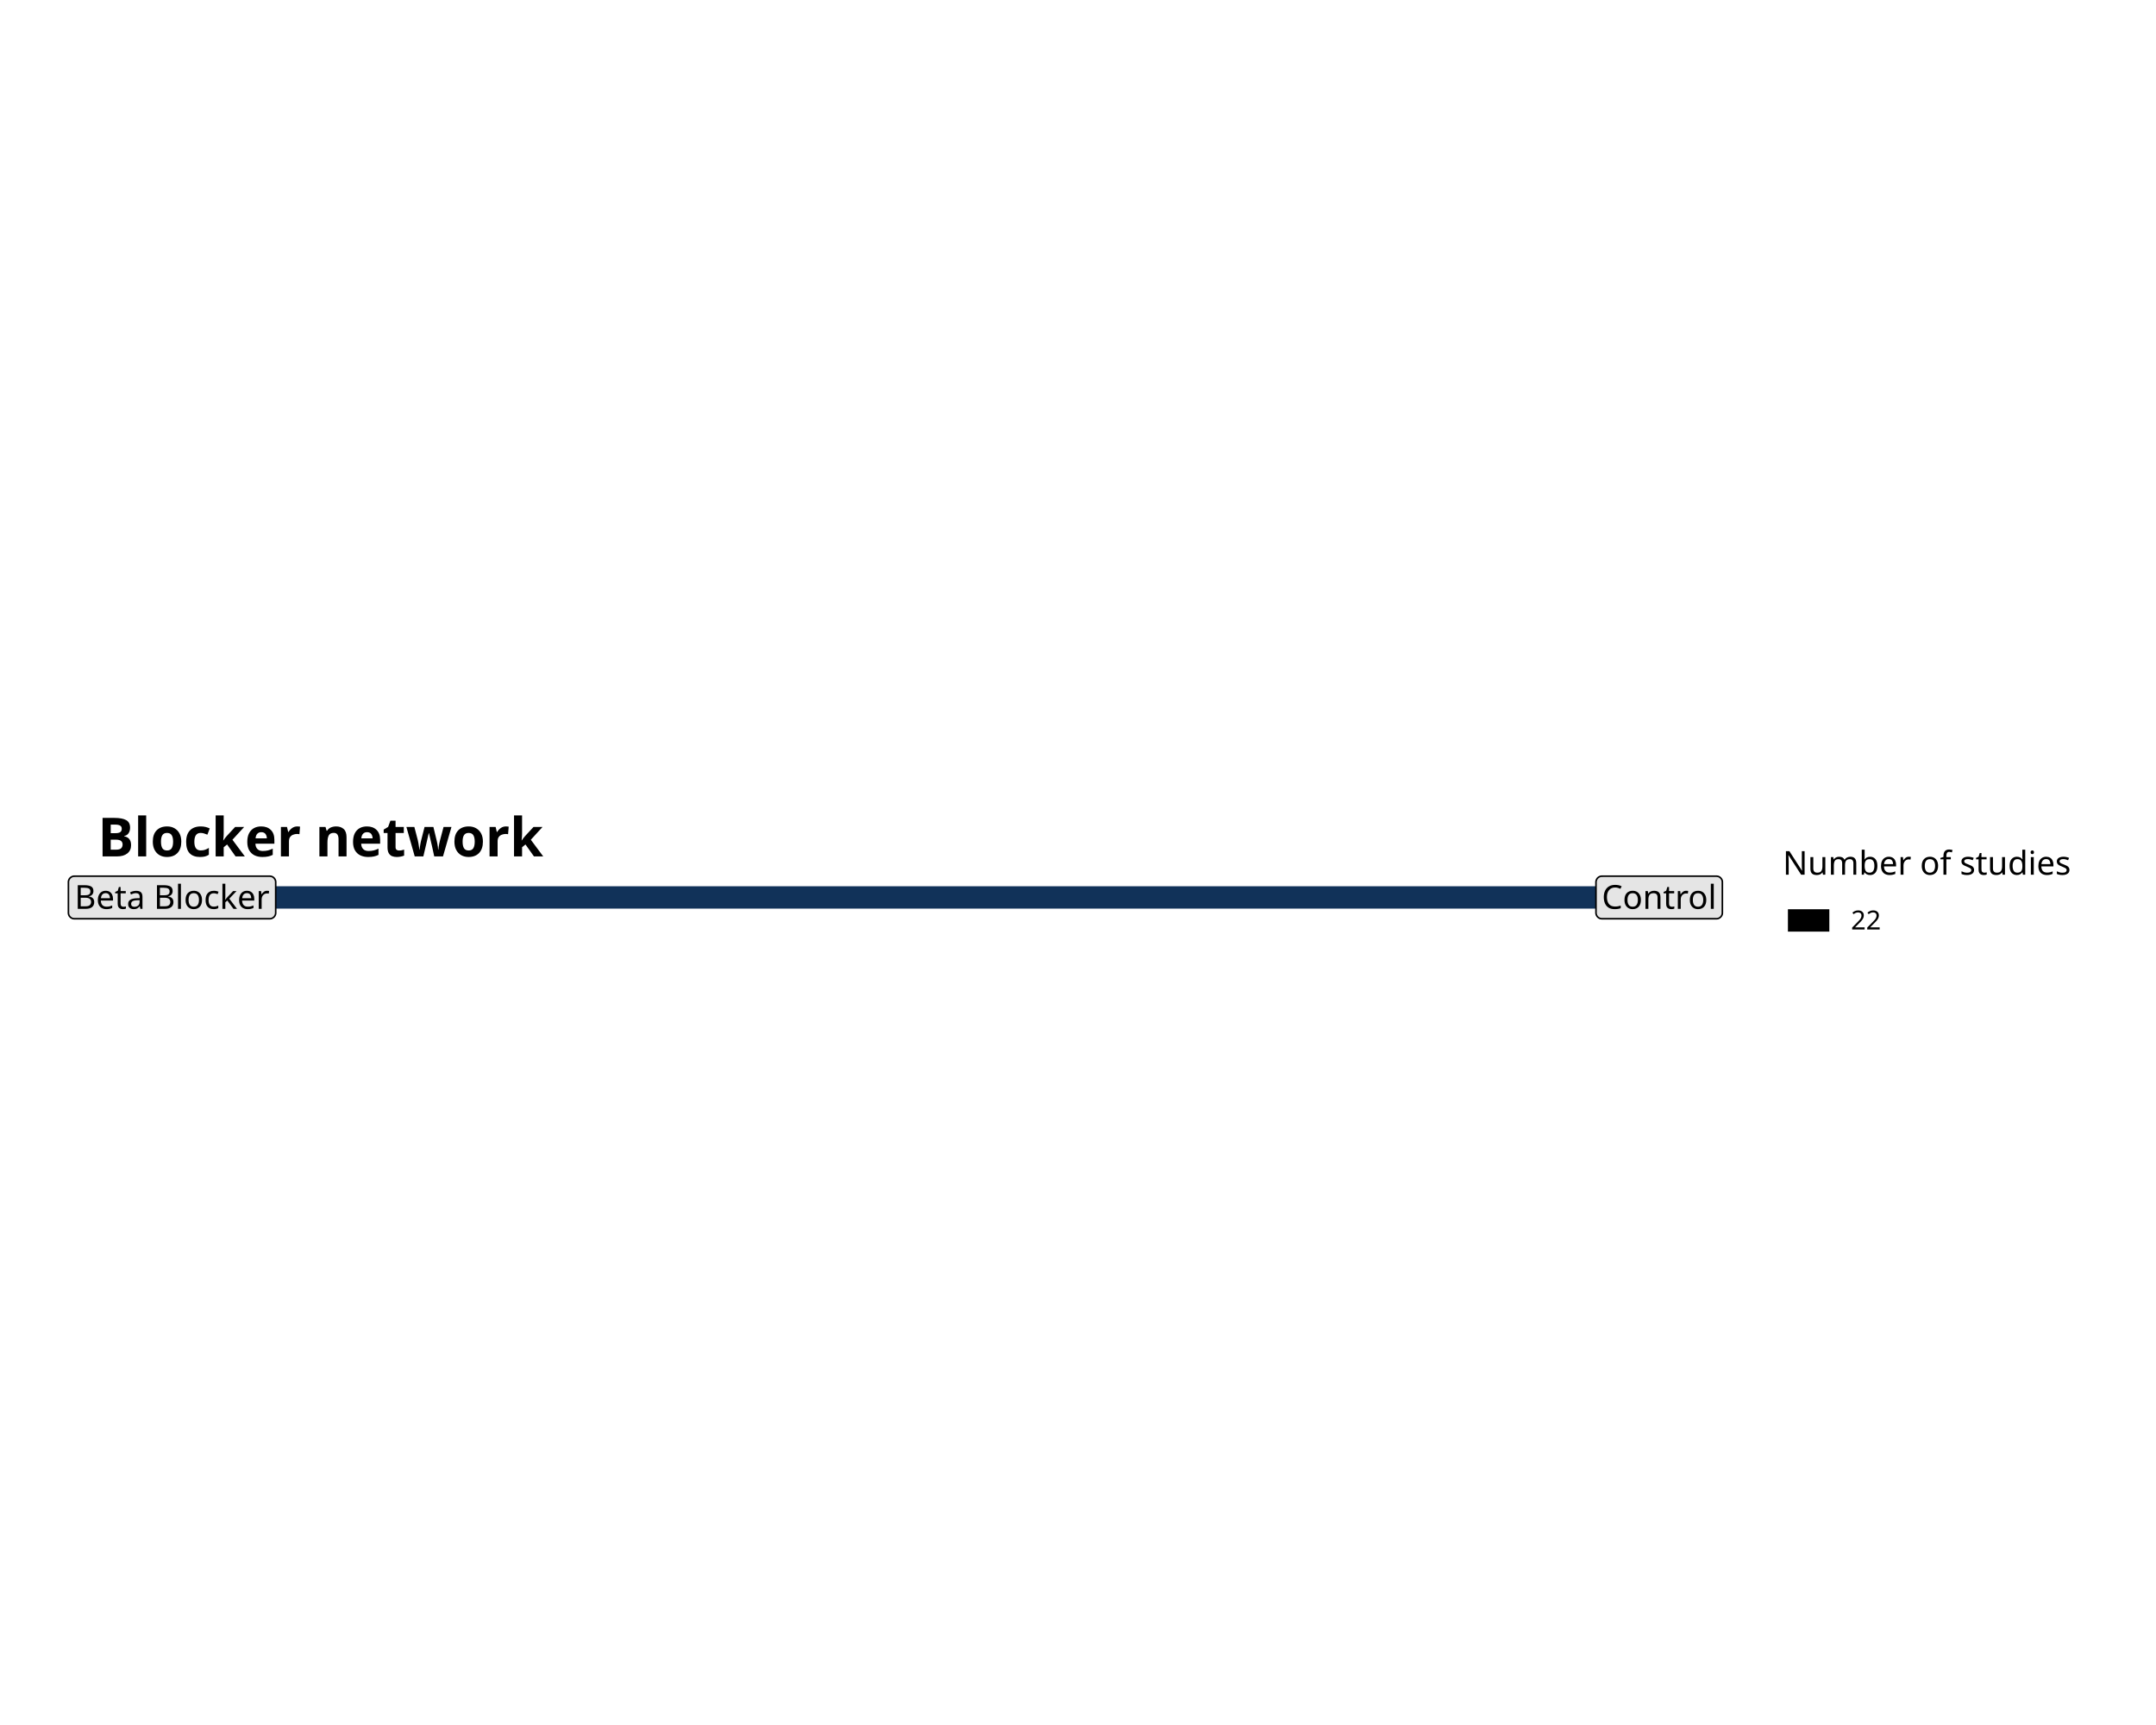
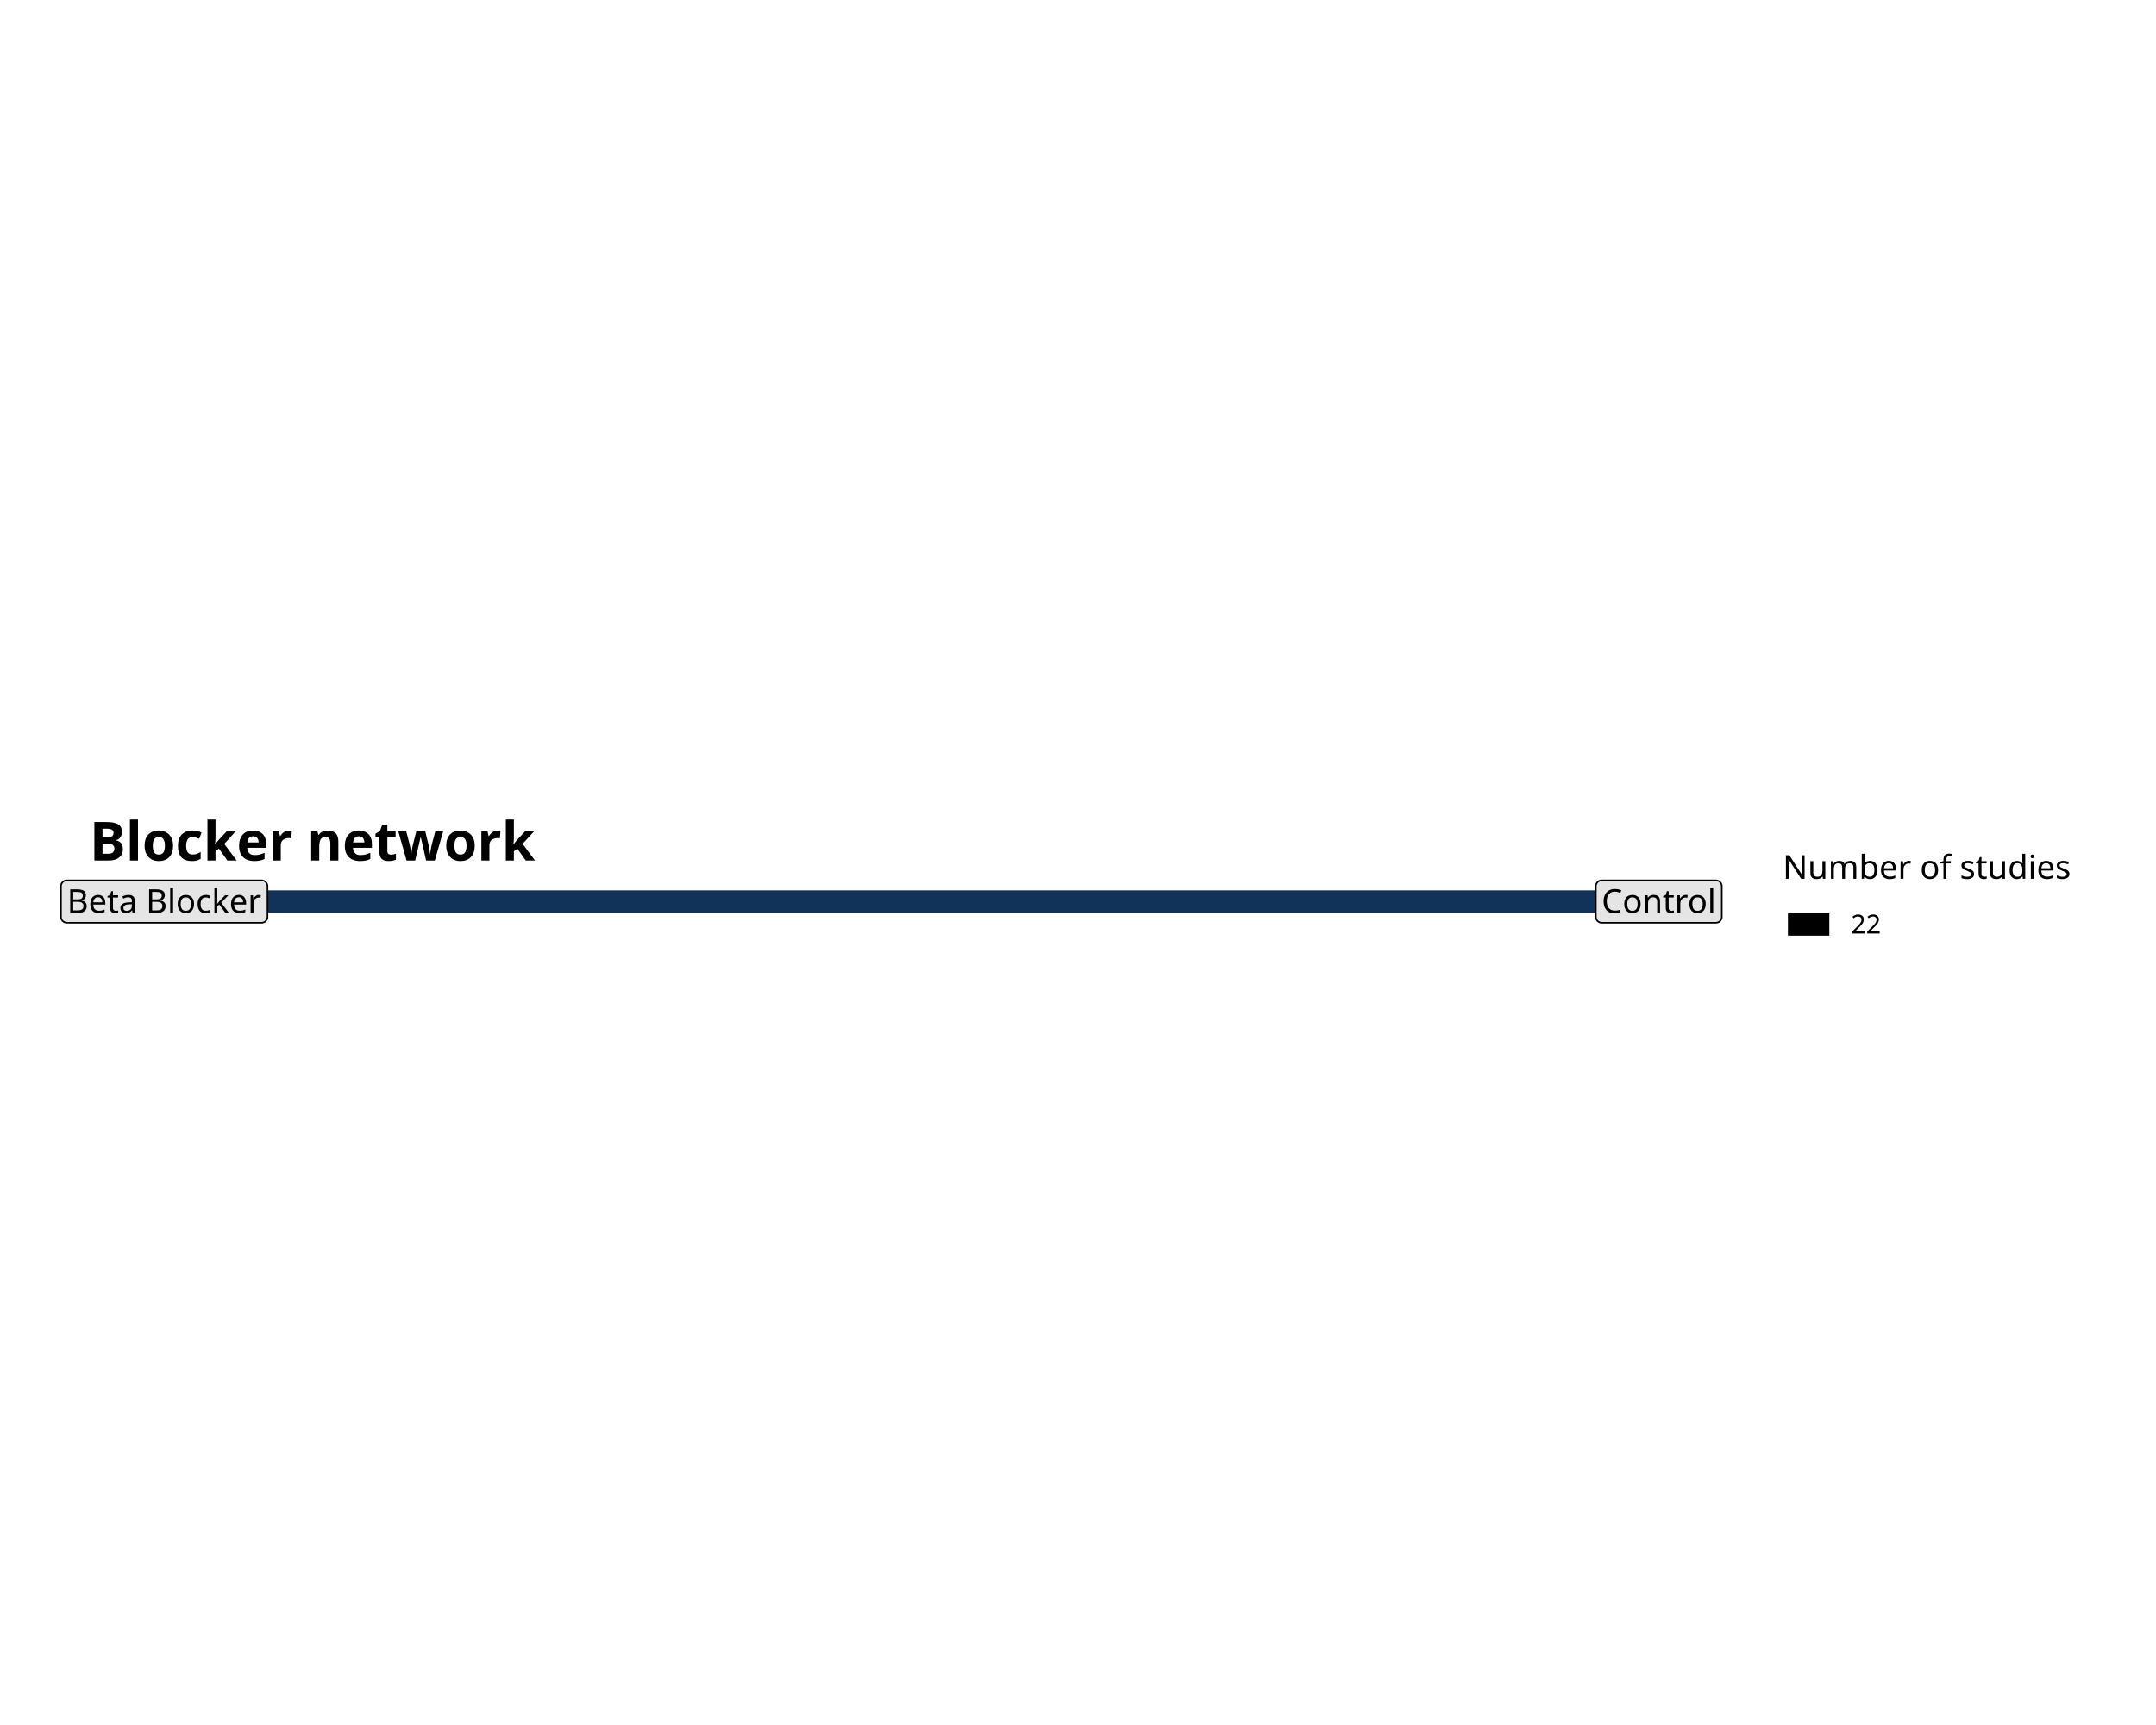
<svg xmlns="http://www.w3.org/2000/svg" class="svglite" data-engine-version="2.0" width="720.00pt" height="576.00pt" viewBox="0 0 720.00 576.00">
  <defs>
    <style type="text/css">
    .svglite line, .svglite polyline, .svglite polygon, .svglite path, .svglite rect, .svglite circle {
      fill: none;
      stroke: #000000;
      stroke-linecap: round;
      stroke-linejoin: round;
      stroke-miterlimit: 10.00;
    }
  </style>
  </defs>
  <rect width="100%" height="100%" style="stroke: none; fill: #FFFFFF;" />
  <defs>
    <clipPath id="cpMC4wMHw3MjAuMDB8MC4wMHw1NzYuMDA=">
      <rect x="0.00" y="0.00" width="720.00" height="576.00" />
    </clipPath>
  </defs>
  <g clip-path="url(#cpMC4wMHw3MjAuMDB8MC4wMHw1NzYuMDA=)">
</g>
  <defs>
-     <clipPath id="cpMC4wMHw3MjAuMDB8MjQzLjcwfDMzMi4zMA==">
-       <rect x="0.00" y="243.70" width="720.00" height="88.60" />
+     <clipPath id="cpMC4wMHw3MjAuMDB8MjQ1LjA3fDMzMC45Mw==">
+       <rect x="0.00" y="245.07" width="720.00" height="85.86" />
    </clipPath>
  </defs>
-   <g clip-path="url(#cpMC4wMHw3MjAuMDB8MjQzLjcwfDMzMi4zMA==)">
-     <rect x="0.00" y="243.70" width="720.00" height="88.60" style="stroke-width: 1.07; stroke: none; fill: #FFFFFF;" />
+   <g clip-path="url(#cpMC4wMHw3MjAuMDB8MjQ1LjA3fDMzMC45Mw==)">
+     <rect x="0.00" y="245.07" width="720.00" height="85.86" style="stroke-width: 1.07; stroke: none; fill: #FFFFFF;" />
  </g>
  <g clip-path="url(#cpMC4wMHw3MjAuMDB8MC4wMHw1NzYuMDA=)">
-     <polyline points="554.08,299.67 549.07,299.67 544.05,299.67 539.04,299.67 534.02,299.67 529.00,299.67 523.99,299.67 518.97,299.67 513.95,299.67 508.94,299.67 503.92,299.67 498.90,299.67 493.89,299.67 488.87,299.67 483.85,299.67 478.84,299.67 473.82,299.67 468.81,299.67 463.79,299.67 458.77,299.67 453.76,299.67 448.74,299.67 443.72,299.67 438.71,299.67 433.69,299.67 428.67,299.67 423.66,299.67 418.64,299.67 413.62,299.67 408.61,299.67 403.59,299.67 398.58,299.67 393.56,299.67 388.54,299.67 383.53,299.67 378.51,299.67 373.49,299.67 368.48,299.67 363.46,299.67 358.44,299.67 353.43,299.67 348.41,299.67 343.40,299.67 338.38,299.67 333.36,299.67 328.35,299.67 323.33,299.67 318.31,299.67 313.30,299.67 308.28,299.67 303.26,299.67 298.25,299.67 293.23,299.67 288.21,299.67 283.20,299.67 278.18,299.67 273.17,299.67 268.15,299.67 263.13,299.67 258.12,299.67 253.10,299.67 248.08,299.67 243.07,299.67 238.05,299.67 233.03,299.67 228.02,299.67 223.00,299.67 217.98,299.67 212.97,299.67 207.95,299.67 202.94,299.67 197.92,299.67 192.90,299.67 187.89,299.67 182.87,299.67 177.85,299.67 172.84,299.67 167.82,299.67 162.80,299.67 157.79,299.67 152.77,299.67 147.75,299.67 142.74,299.67 137.72,299.67 132.71,299.67 127.69,299.67 122.67,299.67 117.66,299.67 112.64,299.67 107.62,299.67 102.61,299.67 97.59,299.67 92.57,299.67 87.56,299.67 82.54,299.67 77.52,299.67 72.51,299.67 67.49,299.67 62.48,299.67 57.46,299.67 " style="stroke-width: 7.47; stroke: #113259;" />
-     <polygon points="534.97,306.78 573.20,306.78 573.12,306.78 573.44,306.77 573.76,306.71 574.06,306.59 574.33,306.43 574.58,306.23 574.79,305.99 574.96,305.72 575.09,305.43 575.17,305.12 575.19,304.80 575.19,304.80 575.19,294.55 575.19,294.55 575.17,294.23 575.09,293.92 574.96,293.63 574.79,293.36 574.58,293.12 574.33,292.91 574.06,292.75 573.76,292.64 573.44,292.58 573.20,292.56 534.97,292.56 535.20,292.58 534.89,292.56 534.57,292.60 534.26,292.69 533.97,292.83 533.71,293.01 533.48,293.23 533.29,293.49 533.14,293.77 533.04,294.07 532.98,294.39 532.98,294.55 532.98,304.80 532.98,304.64 532.98,304.96 533.04,305.27 533.14,305.58 533.29,305.86 533.48,306.11 533.71,306.34 533.97,306.52 534.26,306.66 534.57,306.74 534.89,306.78 " style="stroke-width: 0.53; fill: #E5E5E5;" />
-     <text x="554.08" y="303.47" text-anchor="middle" style="font-size: 11.04px; font-family: sans;" textLength="35.59px" lengthAdjust="spacingAndGlyphs">Control</text>
-     <polygon points="24.83,306.78 90.08,306.78 90.00,306.78 90.32,306.77 90.64,306.71 90.94,306.59 91.21,306.43 91.46,306.23 91.67,305.99 91.84,305.72 91.97,305.43 92.05,305.12 92.07,304.80 92.07,304.80 92.07,294.55 92.07,294.55 92.05,294.23 91.97,293.92 91.84,293.63 91.67,293.36 91.46,293.12 91.21,292.91 90.94,292.75 90.64,292.64 90.32,292.58 90.08,292.56 24.83,292.56 25.07,292.58 24.75,292.56 24.44,292.60 24.13,292.69 23.84,292.83 23.58,293.01 23.35,293.23 23.15,293.49 23.01,293.77 22.90,294.07 22.85,294.39 22.85,294.55 22.85,304.80 22.85,304.64 22.85,304.96 22.90,305.27 23.01,305.58 23.15,305.86 23.35,306.11 23.58,306.34 23.84,306.52 24.13,306.66 24.44,306.74 24.75,306.78 " style="stroke-width: 0.53; fill: #E5E5E5;" />
-     <text x="57.46" y="303.47" text-anchor="middle" style="font-size: 11.04px; font-family: sans;" textLength="62.60px" lengthAdjust="spacingAndGlyphs">Beta Blocker</text>
-     <text x="595.35" y="292.08" style="font-size: 11.00px; font-family: sans;" textLength="89.28px" lengthAdjust="spacingAndGlyphs">Number of studies</text>
-     <line x1="597.08" y1="307.34" x2="610.91" y2="307.34" style="stroke-width: 7.47; stroke-linecap: butt;" />
-     <text x="618.11" y="310.37" style="font-size: 8.80px; font-family: sans;" textLength="9.79px" lengthAdjust="spacingAndGlyphs">22</text>
-     <text x="32.63" y="285.97" style="font-size: 18.00px; font-weight: bold; font-family: sans;" textLength="128.08px" lengthAdjust="spacingAndGlyphs">Blocker network</text>
+     <polyline points="553.96,301.04 548.92,301.04 543.88,301.04 538.84,301.04 533.79,301.04 528.75,301.04 523.71,301.04 518.67,301.04 513.63,301.04 508.59,301.04 503.54,301.04 498.50,301.04 493.46,301.04 488.42,301.04 483.38,301.04 478.34,301.04 473.29,301.04 468.25,301.04 463.21,301.04 458.17,301.04 453.13,301.04 448.09,301.04 443.05,301.04 438.00,301.04 432.96,301.04 427.92,301.04 422.88,301.04 417.84,301.04 412.80,301.04 407.75,301.04 402.71,301.04 397.67,301.04 392.63,301.04 387.59,301.04 382.55,301.04 377.50,301.04 372.46,301.04 367.42,301.04 362.38,301.04 357.34,301.04 352.30,301.04 347.26,301.04 342.21,301.04 337.17,301.04 332.13,301.04 327.09,301.04 322.05,301.04 317.01,301.04 311.96,301.04 306.92,301.04 301.88,301.04 296.84,301.04 291.80,301.04 286.76,301.04 281.71,301.04 276.67,301.04 271.63,301.04 266.59,301.04 261.55,301.04 256.51,301.04 251.47,301.04 246.42,301.04 241.38,301.04 236.34,301.04 231.30,301.04 226.26,301.04 221.22,301.04 216.17,301.04 211.13,301.04 206.09,301.04 201.05,301.04 196.01,301.04 190.97,301.04 185.92,301.04 180.88,301.04 175.84,301.04 170.80,301.04 165.76,301.04 160.72,301.04 155.68,301.04 150.63,301.04 145.59,301.04 140.55,301.04 135.51,301.04 130.47,301.04 125.43,301.04 120.38,301.04 115.34,301.04 110.30,301.04 105.26,301.04 100.22,301.04 95.18,301.04 90.13,301.04 85.09,301.04 80.05,301.04 75.01,301.04 69.97,301.04 64.93,301.04 59.89,301.04 54.84,301.04 " style="stroke-width: 7.47; stroke: #113259;" />
+     <polygon points="534.91,308.13 573.01,308.13 572.93,308.13 573.25,308.11 573.56,308.05 573.86,307.94 574.14,307.78 574.38,307.58 574.59,307.34 574.76,307.07 574.89,306.78 574.97,306.47 574.99,306.15 574.99,306.15 574.99,295.94 574.99,295.94 574.97,295.62 574.89,295.31 574.76,295.02 574.59,294.75 574.38,294.51 574.14,294.31 573.86,294.15 573.56,294.04 573.25,293.97 573.01,293.96 534.91,293.96 535.15,293.97 534.83,293.96 534.51,294.00 534.21,294.09 533.92,294.22 533.66,294.40 533.43,294.63 533.24,294.88 533.09,295.16 532.99,295.46 532.94,295.78 532.93,295.94 532.93,306.15 532.94,305.99 532.94,306.31 532.99,306.62 533.09,306.92 533.24,307.21 533.43,307.46 533.66,307.68 533.92,307.86 534.21,308.00 534.51,308.09 534.83,308.13 " style="stroke-width: 0.53; fill: #E5E5E5;" />
+     <text x="553.96" y="304.83" text-anchor="middle" style="font-size: 11.00px; font-family: sans;" textLength="35.46px" lengthAdjust="spacingAndGlyphs">Control</text>
+     <polygon points="22.34,308.13 87.35,308.13 87.27,308.13 87.59,308.11 87.90,308.05 88.20,307.94 88.48,307.78 88.72,307.58 88.93,307.34 89.11,307.07 89.23,306.78 89.31,306.47 89.33,306.15 89.33,306.15 89.33,295.94 89.33,295.94 89.31,295.62 89.23,295.31 89.11,295.02 88.93,294.75 88.72,294.51 88.48,294.31 88.20,294.15 87.90,294.04 87.59,293.97 87.35,293.96 22.34,293.96 22.57,293.97 22.26,293.96 21.94,294.00 21.63,294.09 21.35,294.22 21.08,294.40 20.85,294.63 20.66,294.88 20.51,295.16 20.41,295.46 20.36,295.78 20.36,295.94 20.36,306.15 20.36,305.99 20.36,306.31 20.41,306.62 20.51,306.92 20.66,307.21 20.85,307.46 21.08,307.68 21.35,307.86 21.63,308.00 21.94,308.09 22.26,308.13 " style="stroke-width: 0.53; fill: #E5E5E5;" />
+     <text x="54.84" y="304.83" text-anchor="middle" style="font-size: 11.00px; font-family: sans;" textLength="62.38px" lengthAdjust="spacingAndGlyphs">Beta Blocker</text>
+     <text x="595.35" y="293.45" style="font-size: 11.00px; font-family: sans;" textLength="89.28px" lengthAdjust="spacingAndGlyphs">Number of studies</text>
+     <line x1="597.08" y1="308.71" x2="610.91" y2="308.71" style="stroke-width: 7.47; stroke-linecap: butt;" />
+     <text x="618.11" y="311.74" style="font-size: 8.80px; font-family: sans;" textLength="9.79px" lengthAdjust="spacingAndGlyphs">22</text>
+     <text x="29.89" y="287.34" style="font-size: 18.00px; font-weight: bold; font-family: sans;" textLength="128.08px" lengthAdjust="spacingAndGlyphs">Blocker network</text>
  </g>
</svg>
